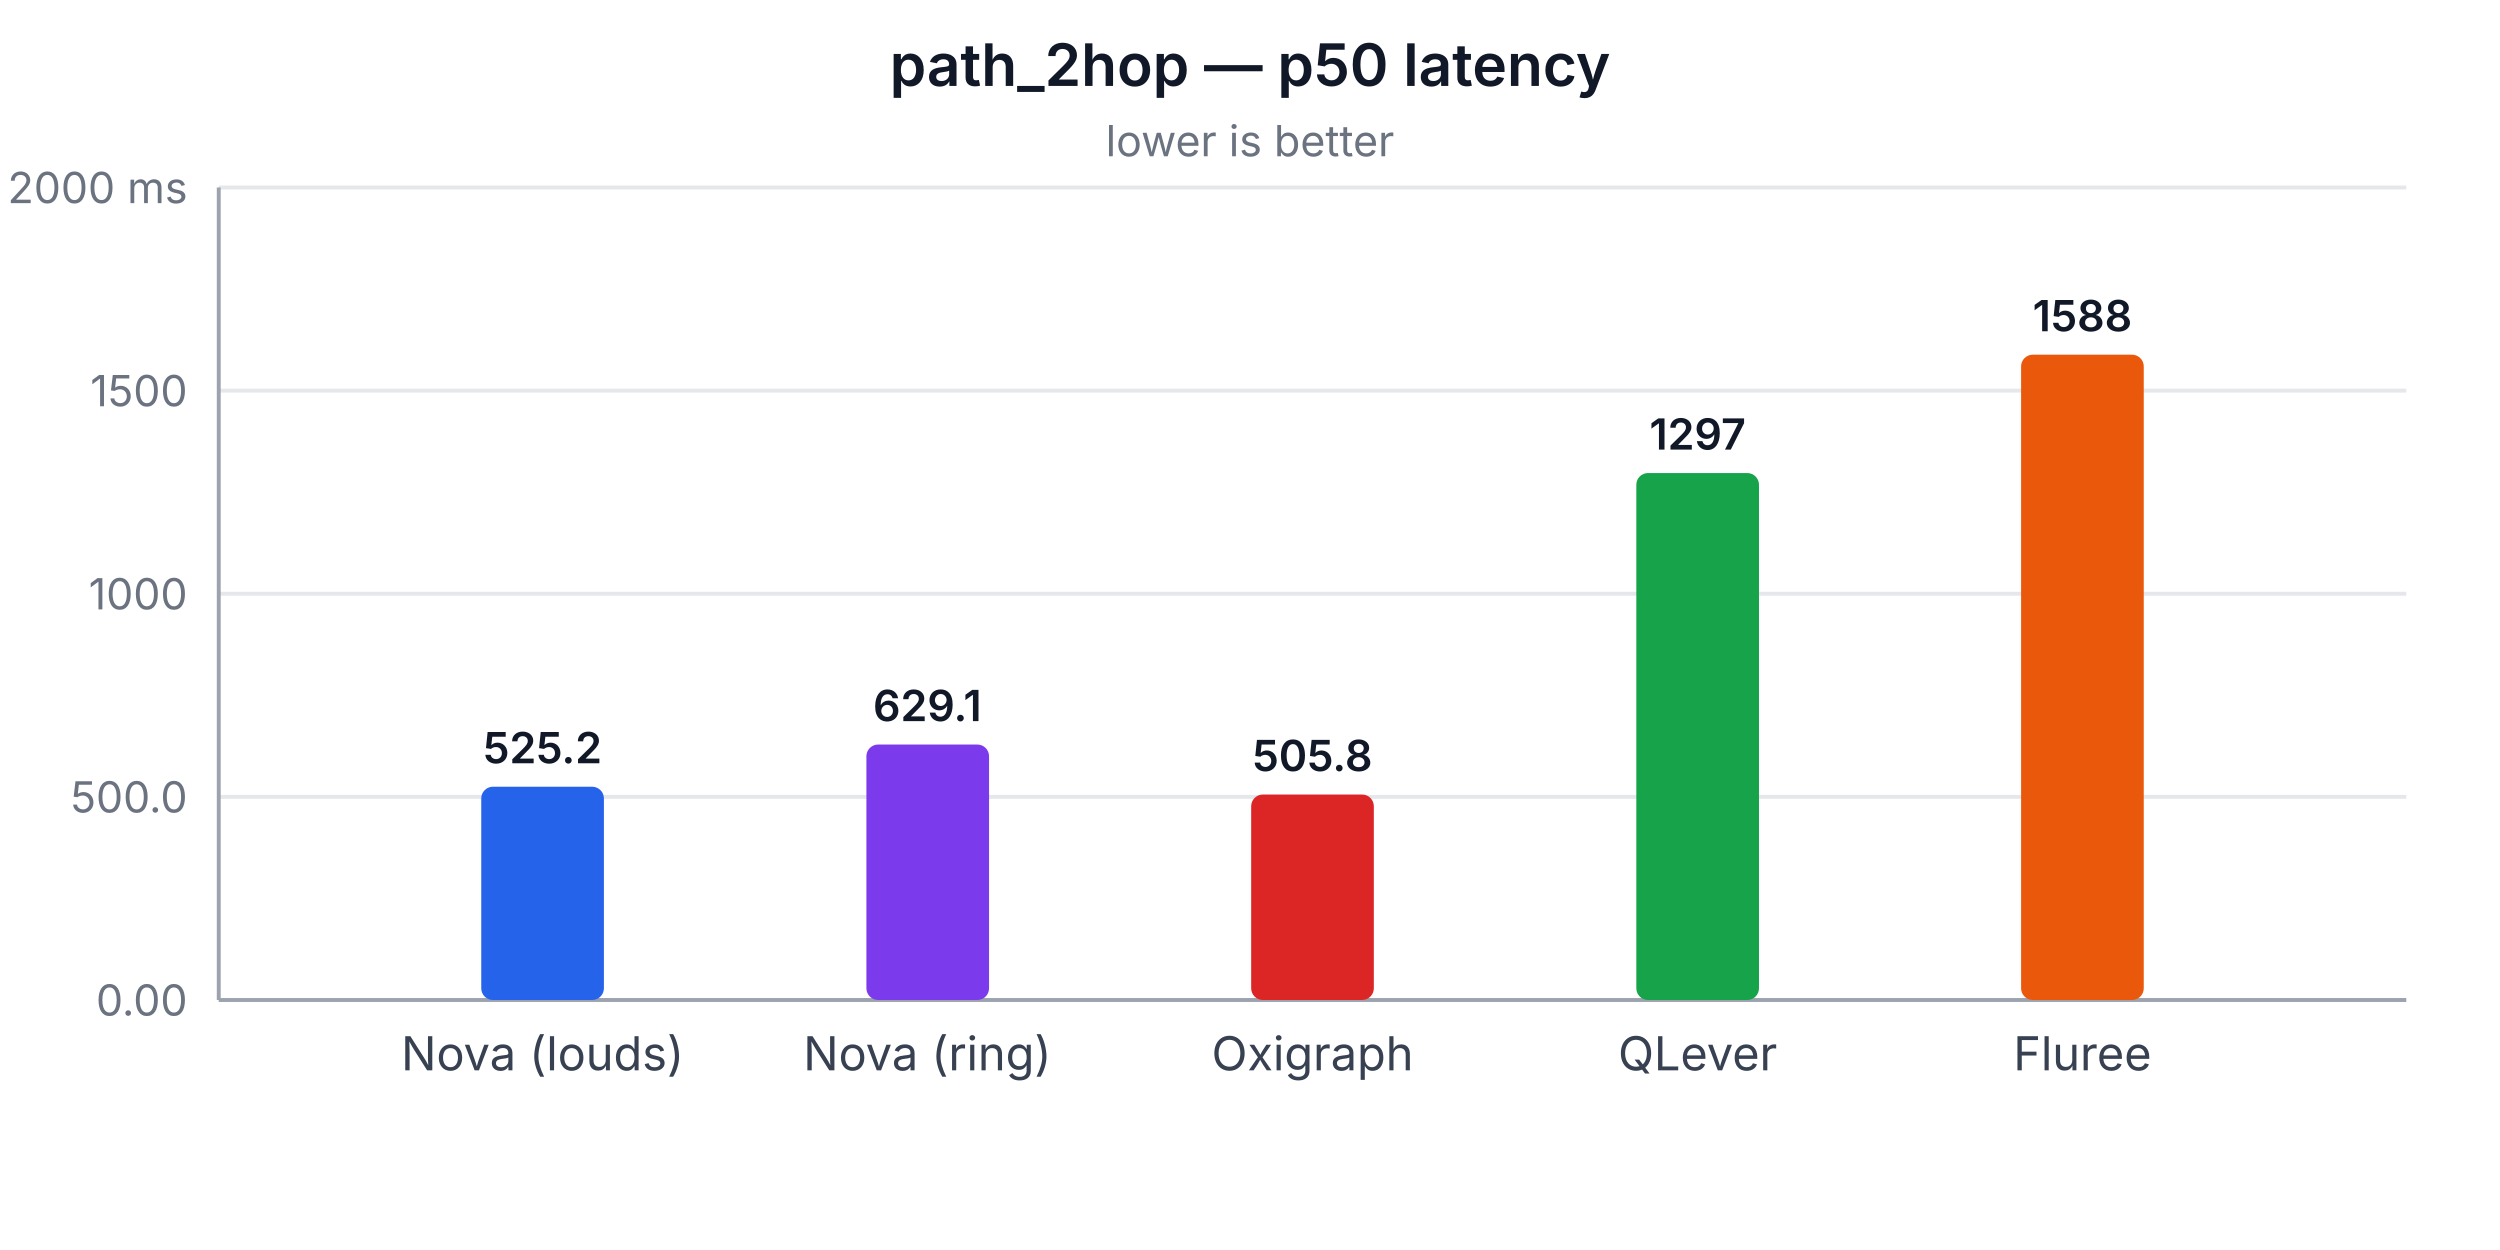
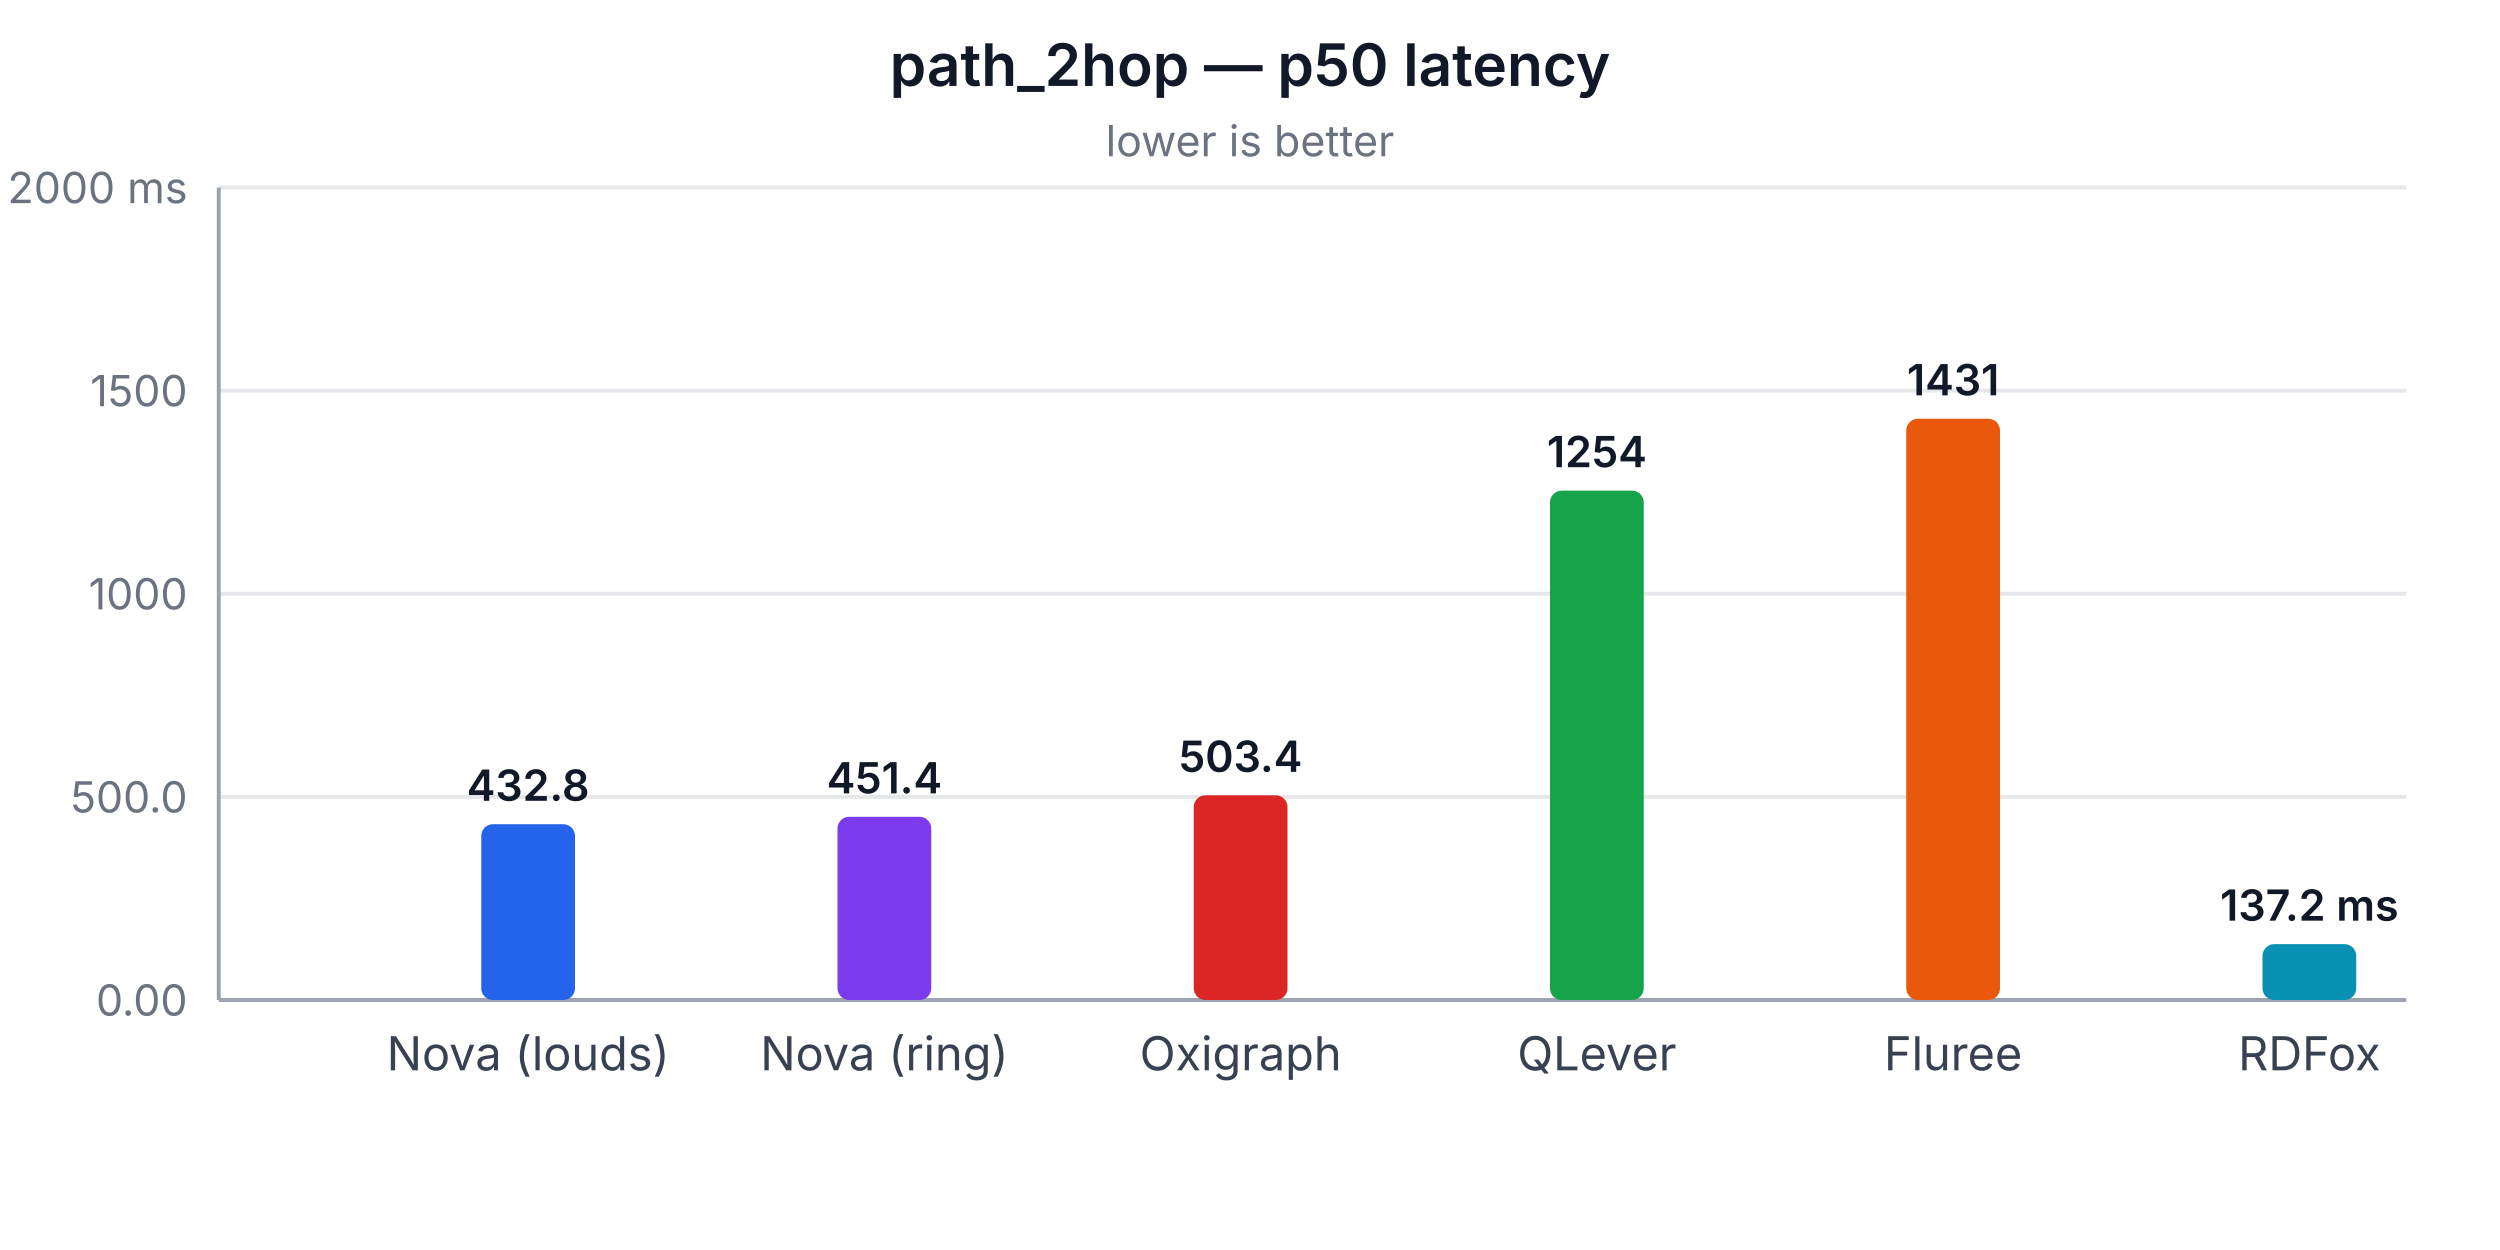
<svg xmlns="http://www.w3.org/2000/svg" width="640" height="320" viewBox="0 0 640 320" role="img" aria-label="path_2hop — p50 latency">
  <style>
  .title { fill: #111827; }
  .muted { fill: #6b7280; }
  .label { fill: #374151; }
  .grid  { stroke: #e5e7eb; stroke-width: 1; }
  .axis  { stroke: #9ca3af; stroke-width: 1; }
  @media (prefers-color-scheme: dark) {
    .title { fill: #f3f4f6; }
    .muted { fill: #9ca3af; }
    .label { fill: #d1d5db; }
    .grid  { stroke: #374151; }
    .axis  { stroke: #6b7280; }
  }
</style>
  <text class="title" x="320.0" y="22" text-anchor="middle" font-family="system-ui, -apple-system, sans-serif" font-size="15" font-weight="600">path_2hop — p50 latency</text>
  <text class="muted" x="320.0" y="40" text-anchor="middle" font-family="system-ui, -apple-system, sans-serif" font-size="11">lower is better</text>
  <line class="grid" x1="56" y1="256.0" x2="616" y2="256.0" />
  <text class="muted" x="48" y="260.0" text-anchor="end" font-family="system-ui, -apple-system, sans-serif" font-size="11">0.00</text>
  <line class="grid" x1="56" y1="204.0" x2="616" y2="204.0" />
  <text class="muted" x="48" y="208.0" text-anchor="end" font-family="system-ui, -apple-system, sans-serif" font-size="11">500.0</text>
  <line class="grid" x1="56" y1="152.0" x2="616" y2="152.0" />
  <text class="muted" x="48" y="156.0" text-anchor="end" font-family="system-ui, -apple-system, sans-serif" font-size="11">1000</text>
  <line class="grid" x1="56" y1="100.0" x2="616" y2="100.0" />
  <text class="muted" x="48" y="104.0" text-anchor="end" font-family="system-ui, -apple-system, sans-serif" font-size="11">1500</text>
  <line class="grid" x1="56" y1="48.0" x2="616" y2="48.0" />
  <text class="muted" x="48" y="52.0" text-anchor="end" font-family="system-ui, -apple-system, sans-serif" font-size="11">2000 ms</text>
  <line class="axis" x1="56" y1="48" x2="56" y2="256" />
  <line class="axis" x1="56" y1="256" x2="616" y2="256" />
-   <rect x="123.2" y="201.4" width="31.4" height="54.6" fill="#2563eb" rx="3" />
-   <text class="title" x="138.9" y="195.4" text-anchor="middle" font-family="system-ui, -apple-system, sans-serif" font-size="11" font-weight="600">525.2</text>
-   <text class="label" x="138.9" y="274" text-anchor="middle" font-family="system-ui, -apple-system, sans-serif" font-size="12">Nova (louds)</text>
-   <rect x="221.8" y="190.6" width="31.4" height="65.4" fill="#7c3aed" rx="3" />
-   <text class="title" x="237.4" y="184.6" text-anchor="middle" font-family="system-ui, -apple-system, sans-serif" font-size="11" font-weight="600">629.1</text>
-   <text class="label" x="237.4" y="274" text-anchor="middle" font-family="system-ui, -apple-system, sans-serif" font-size="12">Nova (ring)</text>
-   <rect x="320.3" y="203.4" width="31.4" height="52.6" fill="#dc2626" rx="3" />
-   <text class="title" x="336.0" y="197.4" text-anchor="middle" font-family="system-ui, -apple-system, sans-serif" font-size="11" font-weight="600">505.8</text>
-   <text class="label" x="336.0" y="274" text-anchor="middle" font-family="system-ui, -apple-system, sans-serif" font-size="12">Oxigraph</text>
-   <rect x="418.9" y="121.1" width="31.4" height="134.9" fill="#16a34a" rx="3" />
-   <text class="title" x="434.6" y="115.1" text-anchor="middle" font-family="system-ui, -apple-system, sans-serif" font-size="11" font-weight="600">1297</text>
-   <text class="label" x="434.6" y="274" text-anchor="middle" font-family="system-ui, -apple-system, sans-serif" font-size="12">QLever</text>
-   <rect x="517.4" y="90.8" width="31.4" height="165.2" fill="#ea580c" rx="3" />
-   <text class="title" x="533.1" y="84.8" text-anchor="middle" font-family="system-ui, -apple-system, sans-serif" font-size="11" font-weight="600">1588</text>
-   <text class="label" x="533.1" y="274" text-anchor="middle" font-family="system-ui, -apple-system, sans-serif" font-size="12">Fluree</text>
+   <rect x="123.2" y="211.0" width="24.0" height="45.0" fill="#2563eb" rx="3" />
+   <text class="title" x="135.2" y="205.0" text-anchor="middle" font-family="system-ui, -apple-system, sans-serif" font-size="11" font-weight="600">432.8</text>
+   <text class="label" x="135.2" y="274" text-anchor="middle" font-family="system-ui, -apple-system, sans-serif" font-size="12">Nova (louds)</text>
+   <rect x="214.4" y="209.1" width="24.0" height="46.9" fill="#7c3aed" rx="3" />
+   <text class="title" x="226.4" y="203.1" text-anchor="middle" font-family="system-ui, -apple-system, sans-serif" font-size="11" font-weight="600">451.4</text>
+   <text class="label" x="226.4" y="274" text-anchor="middle" font-family="system-ui, -apple-system, sans-serif" font-size="12">Nova (ring)</text>
+   <rect x="305.6" y="203.6" width="24.0" height="52.4" fill="#dc2626" rx="3" />
+   <text class="title" x="317.6" y="197.6" text-anchor="middle" font-family="system-ui, -apple-system, sans-serif" font-size="11" font-weight="600">503.4</text>
+   <text class="label" x="317.6" y="274" text-anchor="middle" font-family="system-ui, -apple-system, sans-serif" font-size="12">Oxigraph</text>
+   <rect x="396.8" y="125.6" width="24.0" height="130.4" fill="#16a34a" rx="3" />
+   <text class="title" x="408.8" y="119.6" text-anchor="middle" font-family="system-ui, -apple-system, sans-serif" font-size="11" font-weight="600">1254</text>
+   <text class="label" x="408.8" y="274" text-anchor="middle" font-family="system-ui, -apple-system, sans-serif" font-size="12">QLever</text>
+   <rect x="488.0" y="107.2" width="24.0" height="148.8" fill="#ea580c" rx="3" />
+   <text class="title" x="500.0" y="101.2" text-anchor="middle" font-family="system-ui, -apple-system, sans-serif" font-size="11" font-weight="600">1431</text>
+   <text class="label" x="500.0" y="274" text-anchor="middle" font-family="system-ui, -apple-system, sans-serif" font-size="12">Fluree</text>
+   <rect x="579.2" y="241.7" width="24.0" height="14.3" fill="#0891b2" rx="3" />
+   <text class="title" x="591.2" y="235.7" text-anchor="middle" font-family="system-ui, -apple-system, sans-serif" font-size="11" font-weight="600">137.2 ms</text>
+   <text class="label" x="591.2" y="274" text-anchor="middle" font-family="system-ui, -apple-system, sans-serif" font-size="12">RDFox</text>
</svg>
